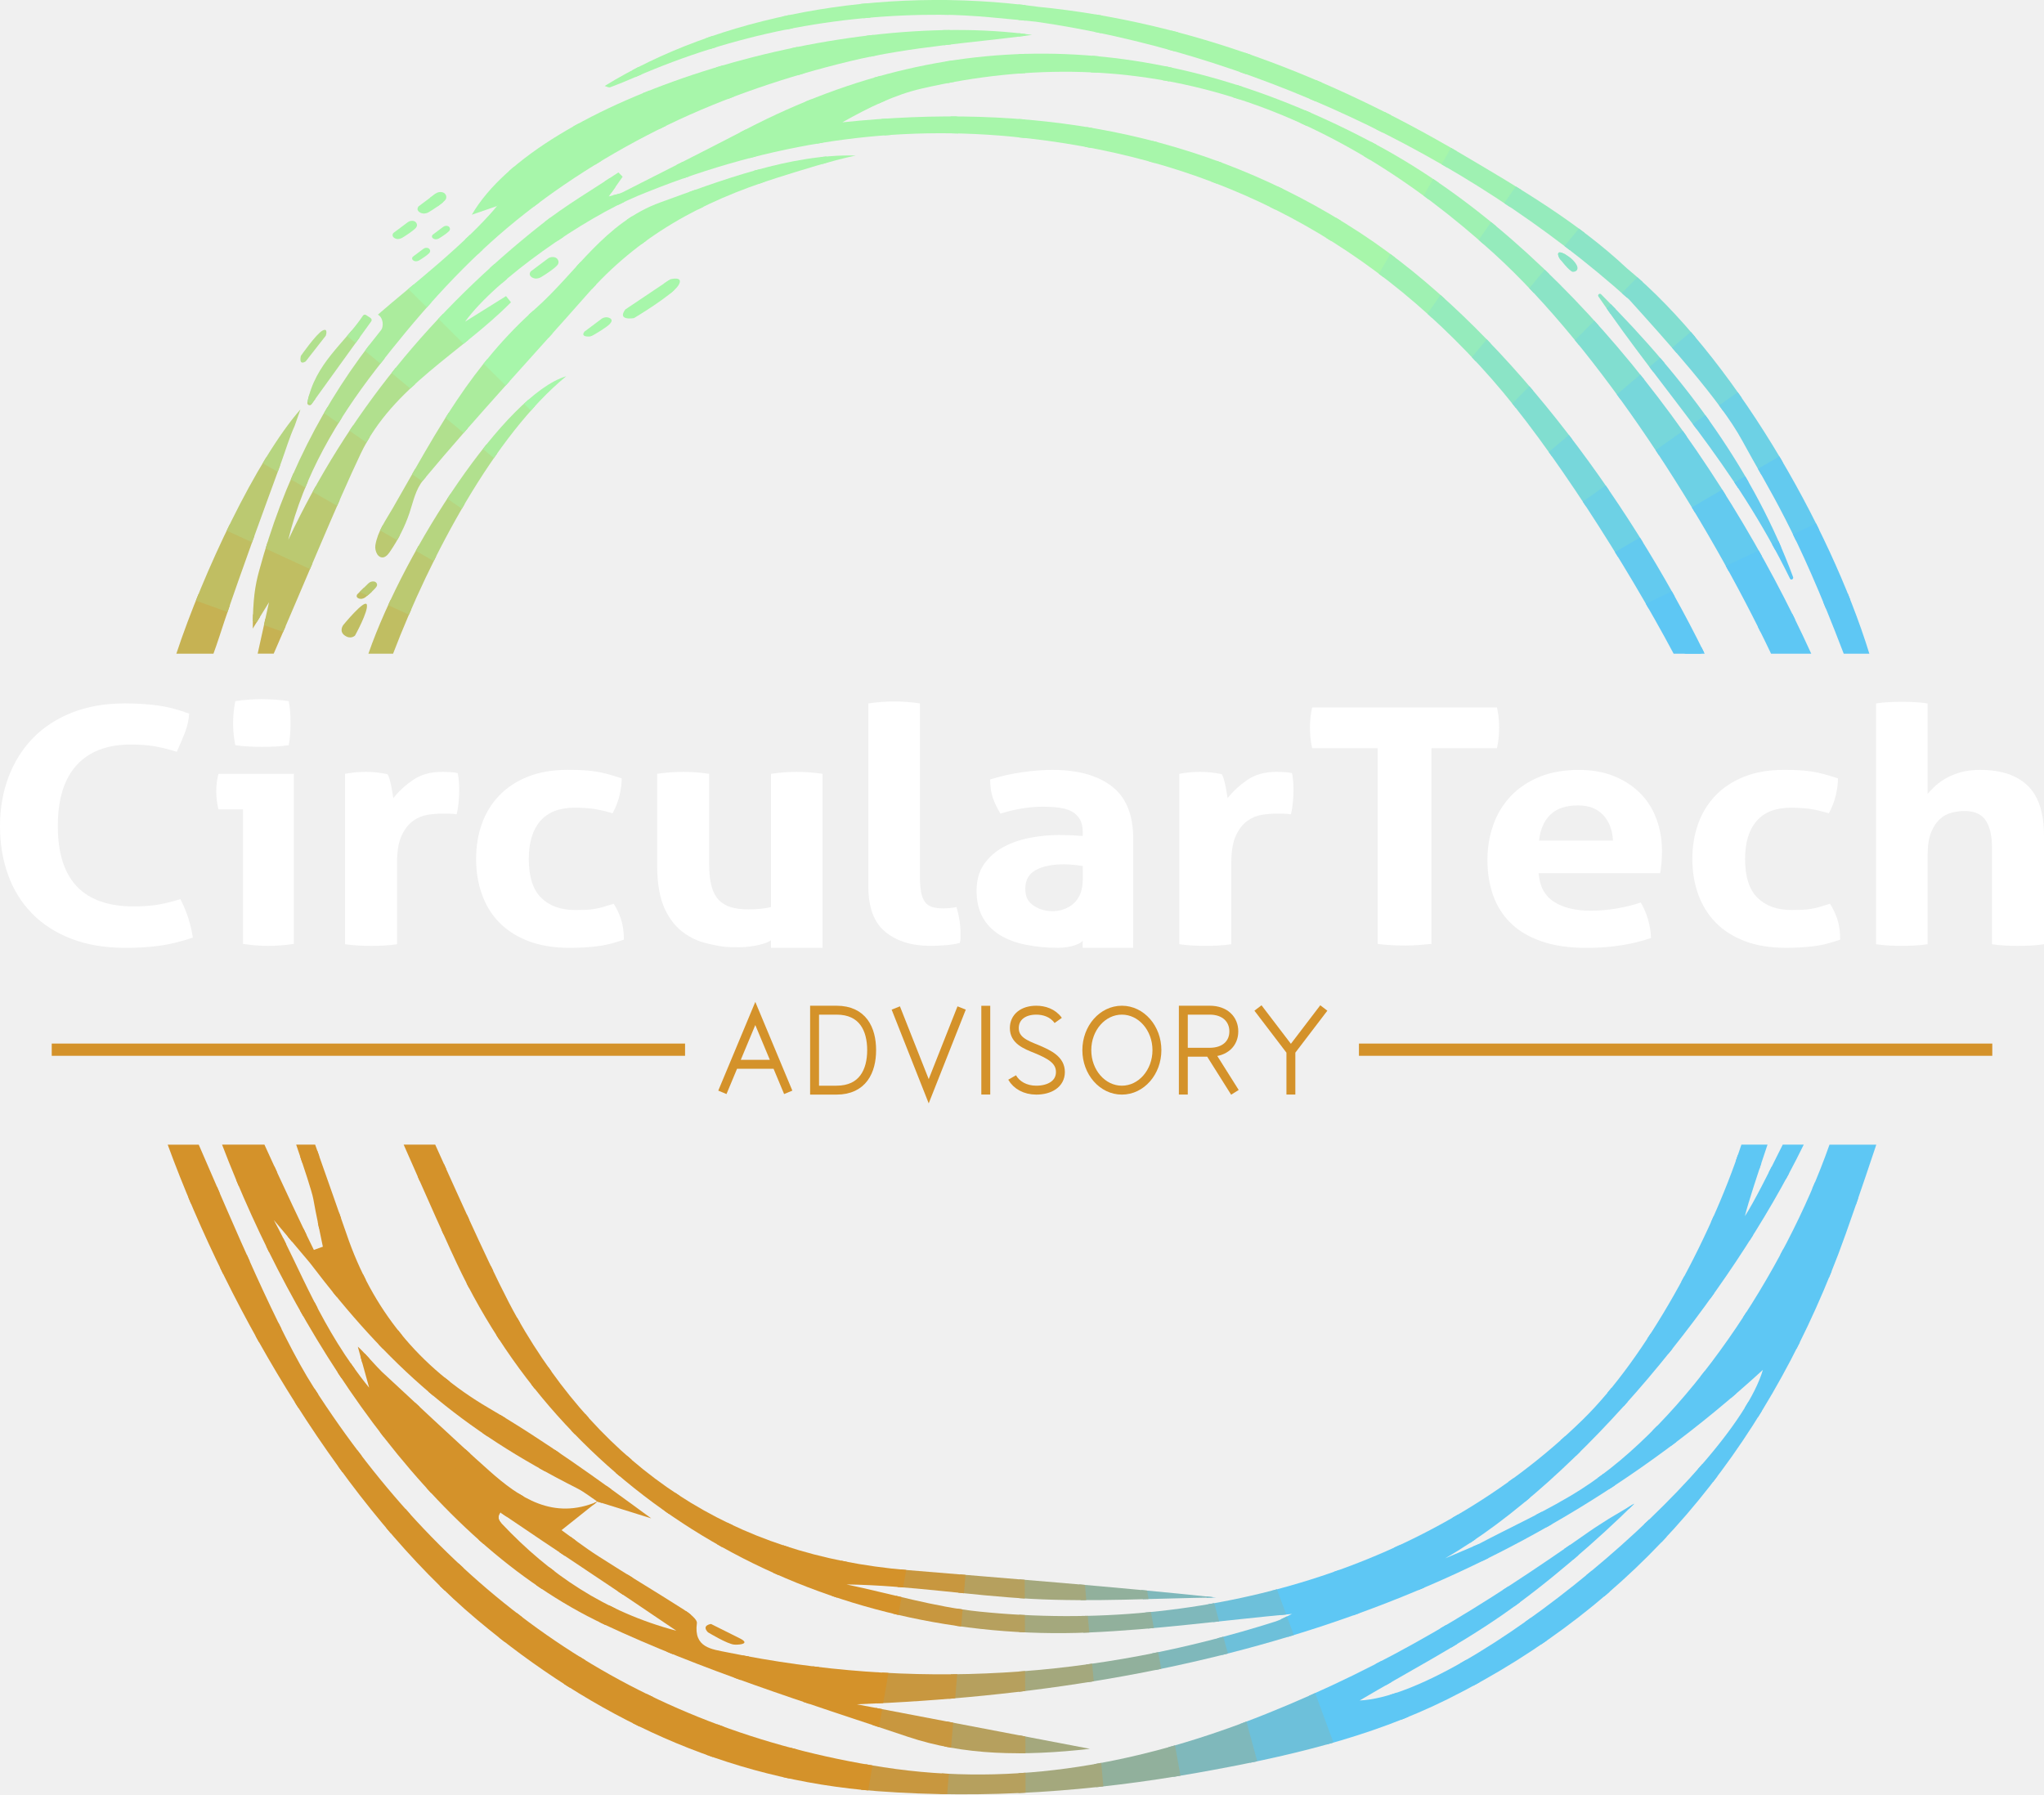
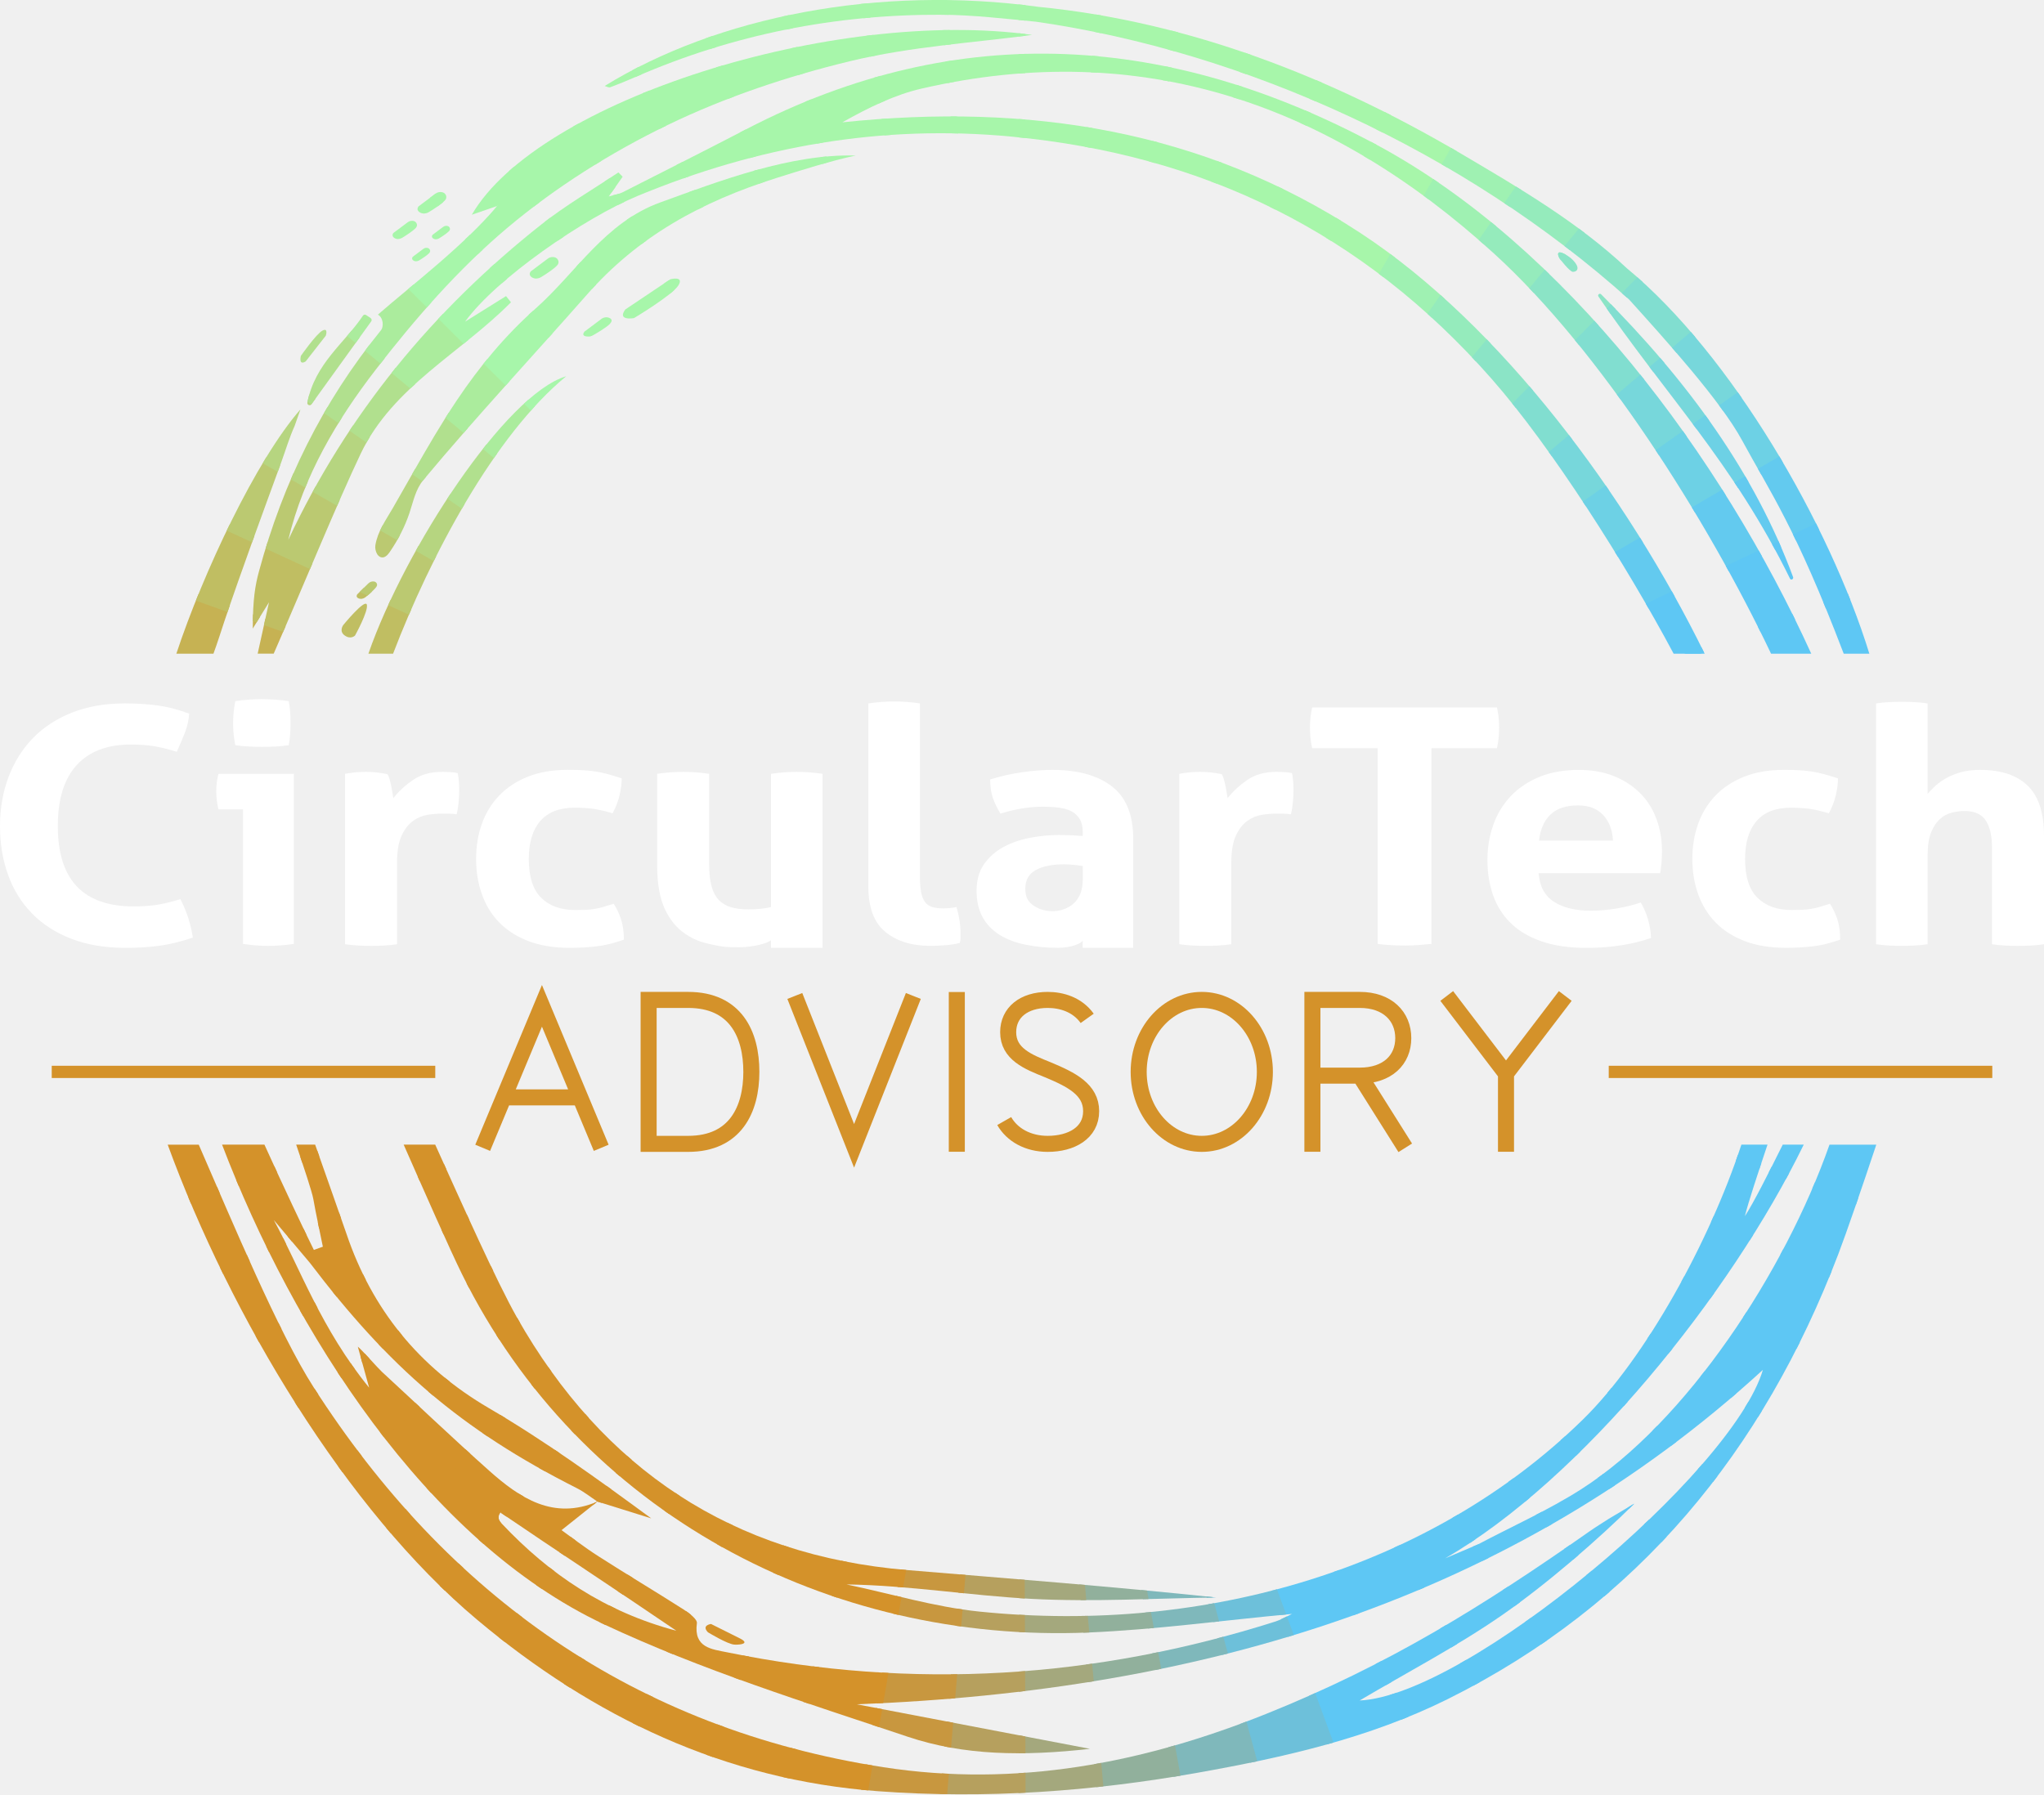
<svg xmlns="http://www.w3.org/2000/svg" viewBox="0 0 931.2 817.65">
  <style type="text/css">
	.st0{fill:#FFFFFF;}
	.st1{fill:url(#SVGID_1_);}
	.st2{fill:url(#SVGID_2_);}
	.st3{fill:url(#SVGID_3_);}
	.st4{fill:url(#SVGID_4_);}
	.st5{fill:url(#SVGID_5_);}
	.st6{fill:url(#SVGID_6_);}
	.st7{fill:url(#SVGID_7_);}
	.st8{fill:url(#SVGID_8_);}
	.st9{fill:url(#SVGID_9_);}
	.st10{fill:url(#SVGID_10_);}
	.st11{fill:url(#SVGID_11_);}
	.st12{fill:url(#SVGID_12_);}
	.st13{fill:url(#SVGID_13_);}
	.st14{fill:url(#SVGID_14_);}
	.st15{fill:url(#SVGID_15_);}
	.st16{fill:url(#SVGID_16_);}
	.st17{fill:url(#SVGID_17_);}
	.st18{fill:url(#SVGID_18_);}
	.st19{fill:url(#SVGID_19_);}
	.st20{fill:url(#SVGID_20_);}
	.st21{fill:url(#SVGID_21_);}
	.st22{fill:url(#SVGID_22_);}
	.st23{fill:url(#SVGID_23_);}
	.st24{fill:url(#SVGID_24_);}
	.st25{fill:url(#SVGID_25_);}
	.st26{fill:url(#SVGID_26_);}
	.st27{fill:url(#SVGID_27_);}
	.st28{fill:url(#SVGID_28_);}
	.st29{fill:url(#SVGID_29_);}
	.st30{fill:url(#SVGID_30_);}
	.st31{fill:url(#SVGID_31_);}
	.st32{fill:url(#SVGID_32_);}
	.st33{fill:url(#SVGID_33_);}
	.st34{fill:url(#SVGID_34_);}
	.st35{fill:url(#SVGID_35_);}
	.st36{fill:url(#SVGID_36_);}
	.st37{fill:url(#SVGID_37_);}
	.st38{fill:url(#SVGID_38_);}
	.st39{fill:url(#SVGID_39_);}
	.st40{fill:url(#SVGID_40_);}
	.st41{fill:url(#SVGID_41_);}
	.st42{fill:url(#SVGID_42_);}
	.st43{fill:url(#SVGID_43_);}
	.st44{fill:url(#SVGID_44_);}
	.st45{fill:url(#SVGID_45_);}
	.st46{fill:url(#SVGID_46_);}
	.st47{fill:url(#SVGID_47_);}
	.st48{fill:url(#SVGID_48_);}
	.st49{fill:url(#SVGID_49_);}
	.st50{fill:url(#SVGID_50_);}
	.st51{fill:url(#SVGID_51_);}
	.st52{fill:url(#SVGID_52_);}
	.st53{fill:url(#SVGID_53_);}
	.st54{fill:url(#SVGID_54_);}
	.st55{fill:url(#SVGID_55_);}
	.st56{fill:url(#SVGID_56_);}
	.st57{fill:url(#SVGID_57_);}
	.st58{fill:url(#SVGID_58_);}
	.st59{fill:url(#SVGID_59_);}
	.st60{fill:url(#SVGID_60_);}
	.st61{fill:url(#SVGID_61_);}
	.st62{fill:url(#SVGID_62_);}
	.st63{fill:url(#SVGID_63_);}
	.st64{fill:url(#SVGID_64_);}
	.st65{fill:url(#SVGID_65_);}
	.st66{fill:url(#SVGID_66_);}
	.st67{fill:url(#SVGID_67_);}
	.st68{fill:url(#SVGID_68_);}
	.st69{fill:url(#SVGID_69_);}
	.st70{fill:url(#SVGID_70_);}
	.st71{fill:url(#SVGID_71_);}
	.st72{fill:url(#SVGID_72_);}
	.st73{fill:url(#SVGID_73_);}
	.st74{fill:url(#SVGID_74_);}
	.st75{fill:url(#SVGID_75_);}
	.st76{fill:url(#SVGID_76_);}
	.st77{fill:url(#SVGID_77_);}
	.st78{fill:url(#SVGID_78_);}
	.st79{fill:url(#SVGID_79_);}
	.st80{fill:url(#SVGID_80_);}
.idot{fill:#FFFFFF;}</style>
  <defs>
    <g id="ring">
      <path d="M833.48,521.6c-20.34,57.96-65.08,126.29-113.03,156.97c-14.99,9.58-31.43,16.89-47.2,25.24l-14.89,6.32    c62-35.66,130.15-120.26,163.38-188.53h-9.56c-6.58,13.2-13.22,26.42-17.25,32.59c1.47-6.08,5.92-19.51,10.31-32.59h-11.9    c-14.37,43.8-43.44,97.11-72.25,125.3c-68.57,67.09-170.54,98.16-274.95,87.48c-20.37-2.09-40.32-8.14-60.46-12.37    c28.54,0.42,56.33,5.11,84.29,6.58c27.98,1.48,56.12-0.27,84.18-0.62c-47.1-5-93.95-8.59-140.77-12.5    c-79.78-6.66-138.72-46.03-177.86-115.1c-9.29-16.39-25.08-51.88-37.25-78.77H183.9c9.61,21.8,20.85,47.39,26.53,58.93    c53.85,109.1,167.17,168.44,285.72,163.38c30.22-1.29,60.3-5.44,92.48-8.46c-3.59,1.66-5.44,2.78-7.45,3.42    c-82.08,26.1-165.36,31.36-249.88,14.08c-6.98-1.44-15.34-2.01-13.81-13.28c0.24-1.8-3.61-4.68-6.08-6.26    c-12.82-8.19-25.89-15.96-38.69-24.18c-6.56-4.18-12.72-8.99-16.89-11.96c6.24-4.98,11.3-9,16.34-13.02    c8.19,2.54,16.34,5.11,24.52,7.66c-24.15-17.73-48.33-35.24-73.98-50.25c-31.86-18.64-53.2-44.95-64.87-79.43    c-2.09-6.18-8.62-24.52-14.27-40.64h-8.64c3.74,11.06,7.23,21.53,7.82,24.84c1.28,7.26,2.89,14.46,4.34,21.68    c-1.36,0.49-2.73,0.97-4.1,1.47c-3.96-7.89-14.38-29.98-22.52-47.98h-19.3c32.34,84.82,92.98,180.51,174.02,218.6    c44.39,20.85,91.76,35.59,138.42,51.24c25.46,8.52,52.45,8.92,82.95,5.49c-37.41-7.15-71.08-13.58-106.24-20.3    c157.43-6.02,298.6-47.82,412.82-152.4C789.12,671.3,668.5,772.65,619.43,774.9c21.71-12.87,44.2-24.57,64.87-38.9    c20.37-14.14,43.43-34.15,60.35-50.88l-11.76,7c-2.92,1.9-5.92,3.72-8.78,5.73c-48.72,34.19-91.53,60.77-147.12,83.09    c-56.11,22.52-113.98,33.74-174.53,24.36c-113.28-17.54-198.68-78.16-259.57-173.12c-15.96-24.87-36.63-74.48-52.35-110.57H76.4    c28.52,78.12,81.23,166.37,140.97,216.49c52.96,44.41,112.91,72.98,182.51,78.13c48.95,3.62,97.64,0.18,146.03-8.46    c39.19-6.98,77.88-15.74,113.63-33.5c86.86-43.22,143.78-113.23,177.94-202.75c3.53-9.21,10.98-30.85,17.32-49.91H833.48z     M173.97,625.1c-1.95-1.8-8.75-9.63-10.96-11.44l5.16,18.69c-21.76-26.64-31.63-54.74-43.42-76.38l16.4,19.46l0,0    c35.95,47.3,68.42,75.85,121.82,102.81c3.19,1.63,6.18,4.02,9.21,6.02c-20.14,8.6-35.37-1.64-49.43-14.17    C206.23,655.36,190.22,640.08,173.97,625.1z M228.77,694.48c-2.51-2.37-1.6-3.98-0.77-5.23c25.25,17.21,53.76,35.89,80.16,53.88    C275.49,734.48,250.25,717.24,228.77,694.48z" />
      <path d="M419.94,40.35c-12.37,2.84-24.09,8.59-36.19,15.39c84.58-8.87,164.17,3.32,236.06,50.46    c64.17,42.06,121.58,119.95,156.79,191.68h-14.13c-21.61-40.54-55.71-94.31-82.94-125.27C620.7,105.73,548.4,70.58,460.82,62.25    c-59.07-5.63-115.61,4.37-170.23,26.99c-24.63,10.2-64.66,37.85-78.69,57.33c6.21-3.88,12.42-7.76,18.64-11.64    c1.34,1.68,0.91,1.15,2.25,2.81c-22.73,23.08-53.82,38.31-68.48,69.03c-10.58,22.19-26.27,60.62-39.62,91.09l-7.3,0l5.16-23.42    l-7.39,11.99c0-13.56,1.15-19.84,2.79-25.94c10.98-40.65,28.95-77.14,55.42-109.76c1.67-1.81,1.22-6.1-1.22-7.35    c15.58-13.57,39.26-31.55,54.36-49.51c1.72-2.04-4.07,4.37,0,0c-5.87,2.03-8.64,2.98-11.57,3.99    C245.1,45.81,379.88,3.29,470.22,15.9c-25.84,3.53-55,5.22-82.94,11.97c-28.44,6.88-56.84,16.38-83.13,29.1    c-25.87,12.53-50.97,28.32-72.93,46.78c-22.33,18.79-42.03,41.39-59.94,64.57c-17.81,23.05-32.91,48.44-39.95,77.7    c26.82-57.37,65.97-104.76,115.36-143.78c11.03-8.72,23.32-15.83,35.04-23.67c1.09,1.1,0.85,0.85,1.93,1.96    c-1.84,2.6-3.66,5.22-6.32,9c2.89-0.85,4.64-1.07,6.13-1.82c18.88-9.58,37.8-19.12,56.58-28.87    c97.11-50.47,193.7-43.13,287.31,7.25c86.07,46.31,156.98,142.06,197.81,231.8h-18.31c-29.21-61.44-77.75-138.16-126.1-182.24    C606.42,47.87,520.72,17.18,419.94,40.35z" />
      <path d="M741.12,122.21C741.13,122.22,741.1,122.19,741.12,122.21c-22.16-20.8-48.55-36.31-75.31-52.07    C606.01,34.94,541.5,9.88,473.28,3.14l0,0c-72.85-10-146.29,4.33-197.8,36.03c0.86,0.24,1.87,0.85,2.55,0.59    c3.88-1.44,7.69-3.02,11.48-4.68C334.1,15.64,380.72,6.47,429.36,6.72c13.62,0.08,29.51,1.89,42.82,3.2    c94.85,13.69,194.42,58.74,270.05,126.61c16.57,18.38,41.67,46.12,51.43,64.16c12.71,23.46,24.26,39.42,46.3,97.2h11.68    C833.51,239.09,788.95,161.71,741.12,122.21z" />
      <path d="M389.83,70.88c-10.96,2.29-25.48,6.88-35.76,10.12c-34.75,10.96-63.33,26.71-86.69,53.28    c-24.66,28.05-50.57,55.76-74.49,84.44c-3.59,4.3-4.61,9.86-6.34,15.02c-2.11,6.29-5.21,12.29-8.96,17.76    c-0.88,1.28-2.09,2.68-3.64,2.51c-0.87-0.09-1.63-0.71-2.09-1.45c-0.72-1.16-1.07-2.76-0.85-4.11c1.03-6.33,4.81-11.48,7.95-16.93    c3.22-5.6,6.4-11.22,9.6-16.83c6.21-10.89,12.51-21.73,19.48-32.15c10.28-15.37,22.1-29.66,35.96-41.94    c18.56-16.44,31.49-39.19,56.83-48.37C327.92,82.41,360.15,70.03,389.83,70.88z" />
      <path d="M134.23,194.08c-2.41,5.33-4.06,10.97-6.05,16.44c-8.81,24.13-17.73,48.22-25.94,72.55    c-1.36,4.02-2.97,9.32-5,14.81h-16.9c12.19-36.86,36.32-88.23,56.54-111.33L134.23,194.08z" />
      <path d="M729.43,134.11c39.86,39.83,70.06,81.7,87.47,128.88c0.32,0.88-0.98,1.57-1.39,0.73    c-25.96-52.98-57.04-84.03-87.3-128.6C727.68,134.33,728.75,133.43,729.43,134.11z" />
      <path d="M169.13,146.43c-8.68,12.05-17.4,24.13-27.25,37.8c-0.65,0.9-2.07,0.28-1.85-0.82    c3.54-17.91,17.02-27.09,25.32-39.56c0.31-0.47,0.94-0.61,1.42-0.29c0.7,0.47,1.4,0.94,2.1,1.4    C169.35,145.3,169.47,145.96,169.13,146.43z" />
      <path d="M322.52,743.82c0,0,8.99,5.48,12.08,5.62c3.09,0.14,7.02-0.56,2.53-2.81c-4.49-2.25-13.2-6.6-13.2-6.6     S319.43,740.58,322.52,743.82z" />
      <path d="M284.88,141.02l20.51-13.76c0,0,6.46-1.69,3.65,2.81c-2.81,4.49-20.22,14.89-20.22,14.89     S280.95,146.35,284.88,141.02z" />
      <path d="M139.27,164.68l9.15-11.71c0,0,1.29-3.8-1.53-2.31c-2.82,1.49-9.81,11.49-9.81,11.49     S135.9,166.8,139.27,164.68z" />
      <path d="M266.25,151.13l7.7-5.77c1.05-0.79,2.46-1.03,3.66-0.5c0.99,0.44,1.62,1.24,0.23,2.73     c-1.55,1.65-6.07,4.28-7.85,5.29c-0.53,0.3-1.11,0.47-1.72,0.48C266.9,153.39,264.75,153.16,266.25,151.13z" />
      <path d="M241.79,123.68l7.7-5.77c1.05-0.79,2.46-1.03,3.66-0.5c0.99,0.44,2.02,2.11,0.63,3.59     c-1.55,1.65-5.73,4.4-7.51,5.41c-0.53,0.3-1.43,0.52-2.04,0.53C242.86,126.98,240.29,125.71,241.79,123.68z" />
      <path d="M162.7,270.88l5.13-5.05c0.7-0.69,1.73-1.04,2.71-0.83c0.8,0.18,1.78,1.22,0.91,2.44     c-0.97,1.36-3.81,3.83-5.03,4.77c-0.36,0.28-1.02,0.55-1.48,0.64C163.9,273.06,161.81,272.5,162.7,270.88z" />
      <path d="M190.67,94.05l7.7-5.77c1.05-0.79,2.46-1.03,3.66-0.5c0.99,0.44,2.02,2.11,0.63,3.59     c-1.55,1.65-5.73,4.4-7.51,5.41c-0.53,0.3-1.43,0.52-2.04,0.53C191.74,97.35,189.17,96.08,190.67,94.05z" />
      <path d="M179.23,106.16l6.53-4.89c0.89-0.67,2.08-0.87,3.1-0.42c0.84,0.37,1.72,1.79,0.53,3.05     c-1.31,1.4-4.86,3.73-6.38,4.59c-0.45,0.25-1.21,0.44-1.73,0.45C180.14,108.96,177.96,107.88,179.23,106.16z" />
      <path d="M197.06,107.01l4.83-3.62c0.66-0.49,1.54-0.65,2.29-0.31c0.62,0.27,1.27,1.32,0.39,2.25     c-0.97,1.03-3.6,2.76-4.72,3.39c-0.33,0.19-0.9,0.32-1.28,0.33C197.73,109.08,196.12,108.29,197.06,107.01z" />
      <path d="M188.02,117.03l4.83-3.62c0.66-0.49,1.54-0.65,2.29-0.31c0.62,0.27,1.27,1.32,0.39,2.25     c-0.97,1.03-3.6,2.76-4.72,3.39c-0.33,0.19-0.9,0.32-1.28,0.33C188.69,119.1,187.08,118.31,188.02,117.03z" />
      <path d="M156.37,284.83c0,0,10-12.22,10.76-9.27c0.76,2.95-5.38,14.04-5.38,14.04s-1.87,1.97-4.68,0     C154.27,287.64,156.37,284.83,156.37,284.83z" />
      <path d="M710.44,117.7c0,0,4.63,6.18,6.18,6.18s3.79-1.4-0.14-5.48C714.37,116.22,707.77,112.37,710.44,117.7z" />
      <path d="M257.96,171.45c-32.8,26.91-62.04,82.33-78.88,126.43h-11.25C184.52,249.91,230.35,179.68,257.96,171.45z" />
    </g>
    <clipPath id="k0">
      <polygon points="465.6,409.0 462.8,-291.0 496.1,-290.3 529.4,-288.1" />
    </clipPath>
    <clipPath id="k1">
      <polygon points="465.6,409.0 523.8,-288.6 557.0,-285.0 589.9,-279.9" />
    </clipPath>
    <clipPath id="k2">
      <polygon points="465.6,409.0 584.4,-280.8 617.1,-274.4 649.5,-266.4" />
    </clipPath>
    <clipPath id="k3">
      <polygon points="465.6,409.0 644.1,-267.9 676.1,-258.6 707.6,-247.8" />
    </clipPath>
    <clipPath id="k4">
      <polygon points="465.6,409.0 702.4,-249.7 733.5,-237.7 764.0,-224.2" />
    </clipPath>
    <clipPath id="k5">
      <polygon points="465.6,409.0 758.9,-226.6 788.8,-211.9 818.0,-195.8" />
    </clipPath>
    <clipPath id="k6">
      <polygon points="465.6,409.0 813.2,-198.6 841.7,-181.4 869.4,-162.8" />
    </clipPath>
    <clipPath id="k7">
      <polygon points="465.6,409.0 864.8,-166.0 891.7,-146.3 917.7,-125.4" />
    </clipPath>
    <clipPath id="k8">
      <polygon points="465.6,409.0 913.4,-129.0 938.5,-107.1 962.6,-84.0" />
    </clipPath>
    <clipPath id="k9">
      <polygon points="465.6,409.0 958.6,-88.0 981.7,-63.9 1003.6,-38.8" />
    </clipPath>
    <clipPath id="k10">
      <polygon points="465.6,409.0 1000.0,-43.1 1020.9,-17.1 1040.6,9.8" />
    </clipPath>
    <clipPath id="k11">
      <polygon points="465.6,409.0 1037.4,5.2 1056.0,32.9 1073.2,61.4" />
    </clipPath>
    <clipPath id="k12">
      <polygon points="465.6,409.0 1070.4,56.6 1086.5,85.8 1101.2,115.7" />
    </clipPath>
    <clipPath id="k13">
      <polygon points="465.6,409.0 1098.8,110.6 1112.3,141.1 1124.3,172.2" />
    </clipPath>
    <clipPath id="k14">
      <polygon points="465.6,409.0 1122.4,167.0 1133.2,198.5 1142.5,230.5" />
    </clipPath>
    <clipPath id="k15">
      <polygon points="465.6,409.0 1141.0,225.1 1149.0,257.5 1155.4,290.2" />
    </clipPath>
    <clipPath id="k16">
      <polygon points="465.6,409.0 1154.5,284.7 1159.6,317.6 1163.2,350.8" />
    </clipPath>
    <clipPath id="k17">
      <polygon points="465.6,409.0 1162.7,345.2 1164.9,378.5 1165.6,411.8" />
    </clipPath>
    <clipPath id="k18">
      <polygon points="465.6,409.0 1165.6,406.2 1164.9,439.5 1162.7,472.8" />
    </clipPath>
    <clipPath id="k19">
      <polygon points="465.6,409.0 1163.2,467.2 1159.6,500.4 1154.5,533.3" />
    </clipPath>
    <clipPath id="k20">
      <polygon points="465.6,409.0 1155.4,527.8 1149.0,560.5 1141.0,592.9" />
    </clipPath>
    <clipPath id="k21">
      <polygon points="465.6,409.0 1142.5,587.5 1133.2,619.5 1122.4,651.0" />
    </clipPath>
    <clipPath id="k22">
      <polygon points="465.6,409.0 1124.3,645.8 1112.3,676.9 1098.8,707.4" />
    </clipPath>
    <clipPath id="k23">
      <polygon points="465.6,409.0 1101.2,702.3 1086.5,732.2 1070.4,761.4" />
    </clipPath>
    <clipPath id="k24">
      <polygon points="465.6,409.0 1073.2,756.6 1056.0,785.1 1037.4,812.8" />
    </clipPath>
    <clipPath id="k25">
      <polygon points="465.6,409.0 1040.6,808.2 1020.9,835.1 1000.0,861.1" />
    </clipPath>
    <clipPath id="k26">
      <polygon points="465.6,409.0 1003.6,856.8 981.7,881.9 958.6,906.0" />
    </clipPath>
    <clipPath id="k27">
      <polygon points="465.6,409.0 962.6,902.0 938.5,925.1 913.4,947.0" />
    </clipPath>
    <clipPath id="k28">
      <polygon points="465.6,409.0 917.7,943.4 891.7,964.3 864.8,984.0" />
    </clipPath>
    <clipPath id="k29">
      <polygon points="465.6,409.0 869.4,980.8 841.7,999.4 813.2,1016.6" />
    </clipPath>
    <clipPath id="k30">
      <polygon points="465.6,409.0 818.0,1013.8 788.8,1029.9 758.9,1044.6" />
    </clipPath>
    <clipPath id="k31">
      <polygon points="465.6,409.0 764.0,1042.2 733.5,1055.7 702.4,1067.7" />
    </clipPath>
    <clipPath id="k32">
      <polygon points="465.6,409.0 707.6,1065.8 676.1,1076.6 644.1,1085.9" />
    </clipPath>
    <clipPath id="k33">
      <polygon points="465.6,409.0 649.5,1084.4 617.1,1092.4 584.4,1098.8" />
    </clipPath>
    <clipPath id="k34">
      <polygon points="465.6,409.0 589.9,1097.9 557.0,1103.0 523.8,1106.6" />
    </clipPath>
    <clipPath id="k35">
      <polygon points="465.6,409.0 529.4,1106.1 496.1,1108.3 462.8,1109.0" />
    </clipPath>
    <clipPath id="k36">
      <polygon points="465.6,409.0 468.4,1109.0 435.1,1108.3 401.8,1106.1" />
    </clipPath>
    <clipPath id="k37">
      <polygon points="465.6,409.0 407.4,1106.6 374.2,1103.0 341.3,1097.9" />
    </clipPath>
    <clipPath id="k38">
      <polygon points="465.6,409.0 346.8,1098.8 314.1,1092.4 281.7,1084.4" />
    </clipPath>
    <clipPath id="k39">
      <polygon points="465.6,409.0 287.1,1085.9 255.1,1076.6 223.6,1065.8" />
    </clipPath>
    <clipPath id="k40">
      <polygon points="465.6,409.0 228.8,1067.7 197.7,1055.7 167.2,1042.2" />
    </clipPath>
    <clipPath id="k41">
      <polygon points="465.6,409.0 172.3,1044.6 142.4,1029.9 113.2,1013.8" />
    </clipPath>
    <clipPath id="k42">
      <polygon points="465.6,409.0 118.0,1016.6 89.5,999.4 61.8,980.8" />
    </clipPath>
    <clipPath id="k43">
      <polygon points="465.6,409.0 66.4,984.0 39.5,964.3 13.5,943.4" />
    </clipPath>
    <clipPath id="k44">
      <polygon points="465.6,409.0 17.8,947.0 -7.3,925.1 -31.4,902.0" />
    </clipPath>
    <clipPath id="k45">
      <polygon points="465.6,409.0 -27.4,906.0 -50.5,881.9 -72.4,856.8" />
    </clipPath>
    <clipPath id="k46">
      <polygon points="465.6,409.0 -68.8,861.1 -89.7,835.1 -109.4,808.2" />
    </clipPath>
    <clipPath id="k47">
      <polygon points="465.6,409.0 -106.2,812.8 -124.8,785.1 -142.0,756.6" />
    </clipPath>
    <clipPath id="k48">
      <polygon points="465.6,409.0 -139.2,761.4 -155.3,732.2 -170.0,702.3" />
    </clipPath>
    <clipPath id="k49">
      <polygon points="465.6,409.0 -167.6,707.4 -181.1,676.9 -193.1,645.8" />
    </clipPath>
    <clipPath id="k50">
      <polygon points="465.6,409.0 -191.2,651.0 -202.0,619.5 -211.3,587.5" />
    </clipPath>
    <clipPath id="k51">
      <polygon points="465.6,409.0 -209.8,592.9 -217.8,560.5 -224.2,527.8" />
    </clipPath>
    <clipPath id="k52">
      <polygon points="465.6,409.0 -223.3,533.3 -228.4,500.4 -232.0,467.2" />
    </clipPath>
    <clipPath id="k53">
      <polygon points="465.6,409.0 -231.5,472.8 -233.7,439.5 -234.4,406.2" />
    </clipPath>
    <clipPath id="k54">
      <polygon points="465.6,409.0 -234.4,411.8 -233.7,378.5 -231.5,345.2" />
    </clipPath>
    <clipPath id="k55">
      <polygon points="465.6,409.0 -232.0,350.8 -228.4,317.6 -223.3,284.7" />
    </clipPath>
    <clipPath id="k56">
      <polygon points="465.6,409.0 -224.2,290.2 -217.8,257.5 -209.8,225.1" />
    </clipPath>
    <clipPath id="k57">
      <polygon points="465.6,409.0 -211.3,230.5 -202.0,198.5 -191.2,167.0" />
    </clipPath>
    <clipPath id="k58">
      <polygon points="465.6,409.0 -193.1,172.2 -181.1,141.1 -167.6,110.6" />
    </clipPath>
    <clipPath id="k59">
      <polygon points="465.6,409.0 -170.0,115.7 -155.3,85.8 -139.2,56.6" />
    </clipPath>
    <clipPath id="k60">
      <polygon points="465.6,409.0 -142.0,61.4 -124.8,32.9 -106.2,5.2" />
    </clipPath>
    <clipPath id="k61">
      <polygon points="465.6,409.0 -109.4,9.8 -89.7,-17.1 -68.8,-43.1" />
    </clipPath>
    <clipPath id="k62">
      <polygon points="465.6,409.0 -72.4,-38.8 -50.5,-63.9 -27.4,-88.0" />
    </clipPath>
    <clipPath id="k63">
      <polygon points="465.6,409.0 -31.4,-84.0 -7.3,-107.1 17.8,-129.0" />
    </clipPath>
    <clipPath id="k64">
      <polygon points="465.6,409.0 13.5,-125.4 39.5,-146.3 66.4,-166.0" />
    </clipPath>
    <clipPath id="k65">
      <polygon points="465.6,409.0 61.8,-162.8 89.5,-181.4 118.0,-198.6" />
    </clipPath>
    <clipPath id="k66">
      <polygon points="465.6,409.0 113.2,-195.8 142.4,-211.9 172.3,-226.6" />
    </clipPath>
    <clipPath id="k67">
      <polygon points="465.6,409.0 167.2,-224.2 197.7,-237.7 228.8,-249.7" />
    </clipPath>
    <clipPath id="k68">
      <polygon points="465.6,409.0 223.6,-247.8 255.1,-258.6 287.1,-267.9" />
    </clipPath>
    <clipPath id="k69">
      <polygon points="465.6,409.0 281.7,-266.4 314.1,-274.4 346.8,-280.8" />
    </clipPath>
    <clipPath id="k70">
      <polygon points="465.6,409.0 341.3,-279.9 374.2,-285.0 407.4,-288.6" />
    </clipPath>
    <clipPath id="k71">
      <polygon points="465.6,409.0 401.8,-288.1 435.1,-290.3 468.4,-291.0" />
    </clipPath>
  </defs>
  <use href="#ring" fill="#A7F6AA" clip-path="url(#k0)" />
  <use href="#ring" fill="#A7F6AA" clip-path="url(#k1)" />
  <use href="#ring" fill="#A7F6AA" clip-path="url(#k2)" />
  <use href="#ring" fill="#A7F6AA" clip-path="url(#k3)" />
  <use href="#ring" fill="#A7F6AA" clip-path="url(#k4)" />
  <use href="#ring" fill="#A7F6AA" clip-path="url(#k5)" />
  <use href="#ring" fill="#9FF1B2" clip-path="url(#k6)" />
  <use href="#ring" fill="#95EBBC" clip-path="url(#k7)" />
  <use href="#ring" fill="#8BE4C6" clip-path="url(#k8)" />
  <use href="#ring" fill="#81DED0" clip-path="url(#k9)" />
  <use href="#ring" fill="#77D7DB" clip-path="url(#k10)" />
  <use href="#ring" fill="#6DD1E5" clip-path="url(#k11)" />
  <use href="#ring" fill="#63CAEF" clip-path="url(#k12)" />
  <use href="#ring" fill="#5EC7F4" clip-path="url(#k13)" />
  <use href="#ring" fill="#5EC7F4" clip-path="url(#k14)" />
  <use href="#ring" fill="#5EC7F4" clip-path="url(#k15)" />
  <use href="#ring" fill="#5EC7F4" clip-path="url(#k16)" />
  <use href="#ring" fill="#5EC7F4" clip-path="url(#k17)" />
  <use href="#ring" fill="#5EC7F4" clip-path="url(#k18)" />
  <use href="#ring" fill="#5EC7F4" clip-path="url(#k19)" />
  <use href="#ring" fill="#5EC7F4" clip-path="url(#k20)" />
  <use href="#ring" fill="#5EC7F4" clip-path="url(#k21)" />
  <use href="#ring" fill="#5EC7F4" clip-path="url(#k22)" />
  <use href="#ring" fill="#5EC7F4" clip-path="url(#k23)" />
  <use href="#ring" fill="#5EC7F4" clip-path="url(#k24)" />
  <use href="#ring" fill="#5EC7F4" clip-path="url(#k25)" />
  <use href="#ring" fill="#5EC7F4" clip-path="url(#k26)" />
  <use href="#ring" fill="#5EC7F4" clip-path="url(#k27)" />
  <use href="#ring" fill="#5EC7F4" clip-path="url(#k28)" />
  <use href="#ring" fill="#5EC7F4" clip-path="url(#k29)" />
  <use href="#ring" fill="#5EC7F4" clip-path="url(#k30)" />
  <use href="#ring" fill="#5EC7F4" clip-path="url(#k31)" />
  <use href="#ring" fill="#6DC0DA" clip-path="url(#k32)" />
  <use href="#ring" fill="#7FB8BB" clip-path="url(#k33)" />
  <use href="#ring" fill="#91B09C" clip-path="url(#k34)" />
  <use href="#ring" fill="#A4A87D" clip-path="url(#k35)" />
  <use href="#ring" fill="#B6A05E" clip-path="url(#k36)" />
  <use href="#ring" fill="#C8973F" clip-path="url(#k37)" />
  <use href="#ring" fill="#D4922A" clip-path="url(#k38)" />
  <use href="#ring" fill="#D4922A" clip-path="url(#k39)" />
  <use href="#ring" fill="#D4922A" clip-path="url(#k40)" />
  <use href="#ring" fill="#D4922A" clip-path="url(#k41)" />
  <use href="#ring" fill="#D4922A" clip-path="url(#k42)" />
  <use href="#ring" fill="#D4922A" clip-path="url(#k43)" />
  <use href="#ring" fill="#D4922A" clip-path="url(#k44)" />
  <use href="#ring" fill="#D4922A" clip-path="url(#k45)" />
  <use href="#ring" fill="#D4922A" clip-path="url(#k46)" />
  <use href="#ring" fill="#D4922A" clip-path="url(#k47)" />
  <use href="#ring" fill="#D4922A" clip-path="url(#k48)" />
  <use href="#ring" fill="#D4922A" clip-path="url(#k49)" />
  <use href="#ring" fill="#D4922A" clip-path="url(#k50)" />
  <use href="#ring" fill="#D4922A" clip-path="url(#k51)" />
  <use href="#ring" fill="#D4922A" clip-path="url(#k52)" />
  <use href="#ring" fill="#D4922A" clip-path="url(#k53)" />
  <use href="#ring" fill="#D4922A" clip-path="url(#k54)" />
  <use href="#ring" fill="#D09B36" clip-path="url(#k55)" />
  <use href="#ring" fill="#CBA744" clip-path="url(#k56)" />
  <use href="#ring" fill="#C6B253" clip-path="url(#k57)" />
  <use href="#ring" fill="#C0BE62" clip-path="url(#k58)" />
  <use href="#ring" fill="#BBC971" clip-path="url(#k59)" />
  <use href="#ring" fill="#B6D580" clip-path="url(#k60)" />
  <use href="#ring" fill="#B1E08E" clip-path="url(#k61)" />
  <use href="#ring" fill="#ABEC9D" clip-path="url(#k62)" />
  <use href="#ring" fill="#A7F6AA" clip-path="url(#k63)" />
  <use href="#ring" fill="#A7F6AA" clip-path="url(#k64)" />
  <use href="#ring" fill="#A7F6AA" clip-path="url(#k65)" />
  <use href="#ring" fill="#A7F6AA" clip-path="url(#k66)" />
  <use href="#ring" fill="#A7F6AA" clip-path="url(#k67)" />
  <use href="#ring" fill="#A7F6AA" clip-path="url(#k68)" />
  <use href="#ring" fill="#A7F6AA" clip-path="url(#k69)" />
  <use href="#ring" fill="#A7F6AA" clip-path="url(#k70)" />
  <use href="#ring" fill="#A7F6AA" clip-path="url(#k71)" />
  <path class="st0" d="M374.75,431.93v-4.8v-24.3v-50.2c-4-0.6-7.95-0.9-11.84-0.9c-3.78,0-7.67,0.3-11.67,0.9v50.2v10.51    c-2.78,0.7-6.23,1.05-10.34,1.05c-3,0-5.61-0.32-7.83-0.97c-2.22-0.65-4.08-1.75-5.59-3.3c-1.5-1.55-2.61-3.65-3.33-6.3    c-0.72-2.65-1.08-6.02-1.08-10.12v-41.07c-4-0.6-7.95-0.9-11.84-0.9c-3.89,0-7.84,0.3-11.84,0.9v41.67c0,8.3,1.17,14.94,3.5,19.94    c2.34,5,5.47,8.79,9.42,11.39c3.94,2.6,6.66,3.61,11.82,4.75c5.27,1.17,7.26,1.31,12.93,1.27c6.61-0.05,13.01-1.98,14.17-3.23    v3.51H374.75z" />
  <path class="st0" d="M57.35,431.93c5.33,0,10.31-0.3,14.92-0.9c4.61-0.6,9.81-1.85,15.59-3.75c-0.44-3-1.14-5.97-2.08-8.92    c-0.95-2.95-2.14-5.82-3.59-8.62c-3.89,1.2-7.39,2.05-10.5,2.55c-3.11,0.5-6.73,0.75-10.84,0.75c-23.01,0-34.51-12.19-34.51-36.58    c0-12.29,2.86-21.56,8.59-27.81c5.72-6.24,13.92-9.37,24.59-9.37c4.11,0,7.67,0.25,10.67,0.75c3,0.5,6.44,1.35,10.34,2.55    c1.33-2.9,2.55-5.77,3.67-8.62c1.11-2.85,1.78-5.77,2-8.77c-5.22-1.9-10.09-3.15-14.59-3.75c-4.5-0.6-9.42-0.9-14.75-0.9    c-9,0-17.03,1.4-24.09,4.2c-7.06,2.8-13,6.7-17.84,11.69c-4.83,5-8.53,10.92-11.09,17.76C1.28,361.05,0,368.47,0,376.46    c0,8,1.22,15.39,3.67,22.19c2.44,6.8,6.09,12.67,10.92,17.61c4.84,4.95,10.81,8.79,17.92,11.54    C39.62,430.55,47.9,431.93,57.35,431.93z" />
  <path class="st0" d="M122.19,431.03c3.78,0,7.67-0.3,11.67-0.9v-77.5H99.52c-0.67,2.6-1,5.25-1,7.94c0,1.3,0.08,2.67,0.25,4.12    c0.17,1.45,0.42,2.82,0.75,4.12h11.17v61.31C114.69,430.73,118.53,431.03,122.19,431.03z" />
  <path class="st0" d="M119.36,340.34c1.89,0,3.92-0.05,6.08-0.15c2.17-0.1,4.19-0.3,6.09-0.6c0.33-1.7,0.55-3.4,0.67-5.1    c0.11-1.7,0.17-3.35,0.17-4.95c0-1.7-0.06-3.37-0.17-5.02c-0.11-1.65-0.33-3.32-0.67-5.02c-1.89-0.3-3.95-0.52-6.17-0.67    c-2.22-0.15-4.28-0.23-6.17-0.23c-1.78,0-3.75,0.08-5.92,0.23c-2.17,0.15-4.2,0.37-6.08,0.67c-0.67,3.5-1,6.85-1,10.04    c0,3.3,0.33,6.65,1,10.04c1.89,0.3,3.94,0.5,6.17,0.6C115.58,340.29,117.58,340.34,119.36,340.34z" />
  <path class="st0" d="M169.04,431.03c1.89,0,3.83-0.05,5.83-0.15c2-0.1,4-0.3,6-0.6V393.4c0-5.4,0.69-9.59,2.08-12.59    c1.39-3,3.14-5.25,5.25-6.75c2.11-1.5,4.33-2.42,6.67-2.77c2.33-0.35,4.44-0.52,6.33-0.52c0.33,0,1.25,0,2.75,0    c1.5,0,2.86,0.1,4.08,0.3c0.44-1.8,0.75-3.7,0.92-5.7c0.17-2,0.25-3.85,0.25-5.55c0-1.4-0.06-2.75-0.17-4.05    c-0.11-1.3-0.28-2.45-0.5-3.45c-0.67-0.2-1.73-0.35-3.17-0.45c-1.45-0.1-2.72-0.15-3.83-0.15c-5.33,0-9.78,1.23-13.34,3.67    c-3.56,2.45-6.56,5.22-9,8.32c-0.11-0.7-0.25-1.57-0.42-2.62c-0.17-1.05-0.36-2.1-0.58-3.15c-0.22-1.05-0.47-2.05-0.75-3    c-0.28-0.95-0.58-1.67-0.92-2.17c-1.56-0.3-3.14-0.55-4.75-0.75c-1.61-0.2-3.25-0.3-4.92-0.3c-1.78,0-3.42,0.07-4.92,0.23    c-1.5,0.15-3.08,0.37-4.75,0.67v77.65c2.11,0.3,4.14,0.5,6.09,0.6C165.23,430.98,167.15,431.03,169.04,431.03z" />
  <path class="st0" d="M227.47,420.38c3.5,3.6,7.92,6.42,13.25,8.47c5.34,2.05,11.61,3.07,18.84,3.07c4.22,0,8.28-0.23,12.17-0.67    c3.89-0.45,8.06-1.47,12.5-3.07c0-3.6-0.45-6.72-1.33-9.37c-0.89-2.65-2-4.97-3.33-6.97c-1.89,0.6-3.53,1.1-4.92,1.5    c-1.39,0.4-2.75,0.7-4.08,0.9c-1.33,0.2-2.7,0.33-4.08,0.37c-1.39,0.05-2.92,0.07-4.58,0.07c-6.45,0-11.56-1.85-15.34-5.55    c-3.78-3.7-5.67-9.59-5.67-17.69c0-7.49,1.75-13.27,5.25-17.31s8.69-6.07,15.59-6.07c3.22,0,6.08,0.18,8.58,0.52    c2.5,0.35,5.42,1.03,8.75,2.02c1.44-2.6,2.5-5.32,3.17-8.17c0.67-2.85,1-5.42,1-7.72c-2.33-0.8-4.45-1.45-6.33-1.95    c-1.89-0.5-3.78-0.9-5.67-1.2c-1.89-0.3-3.86-0.5-5.92-0.6c-2.06-0.1-4.31-0.15-6.75-0.15c-6.89,0-12.95,1.05-18.17,3.15    c-5.23,2.1-9.59,5-13.09,8.69c-3.5,3.7-6.11,8-7.83,12.89c-1.72,4.9-2.58,10.19-2.58,15.89c0,5.8,0.89,11.17,2.67,16.11    C221.32,412.51,223.96,416.79,227.47,420.38z" />
  <path class="st0" d="M437.59,425.33c0-3.9-0.61-7.89-1.83-11.99c-1,0.2-2.03,0.35-3.08,0.45c-1.06,0.1-2.03,0.15-2.92,0.15    c-2,0-3.67-0.2-5-0.6c-1.33-0.4-2.42-1.12-3.25-2.17c-0.83-1.05-1.44-2.52-1.83-4.42c-0.39-1.9-0.58-4.4-0.58-7.5v-78.7    c-4-0.6-7.89-0.9-11.67-0.9c-3.89,0-7.84,0.3-11.84,0.9v83.34c0,9.59,2.58,16.52,7.75,20.76c5.17,4.25,12.03,6.37,20.59,6.37    c2.11,0,4.42-0.1,6.92-0.3c2.5-0.2,4.64-0.55,6.42-1.05c0.22-0.8,0.33-1.52,0.33-2.17C437.59,426.86,437.59,426.13,437.59,425.33z    " />
  <path class="st0" d="M560.95,393.4c0-5.4,0.69-9.59,2.08-12.59c1.39-3,3.14-5.25,5.25-6.75c2.11-1.5,4.33-2.42,6.67-2.77    c2.34-0.35,4.44-0.52,6.33-0.52c0.33,0,1.25,0,2.75,0c1.5,0,2.86,0.1,4.08,0.3c0.44-1.8,0.75-3.7,0.92-5.7    c0.17-2,0.25-3.85,0.25-5.55c0-1.4-0.06-2.75-0.17-4.05c-0.11-1.3-0.28-2.45-0.5-3.45c-0.67-0.2-1.72-0.35-3.17-0.45    c-1.45-0.1-2.72-0.15-3.83-0.15c-5.33,0-9.78,1.23-13.34,3.67c-3.56,2.45-6.56,5.22-9,8.32c-0.11-0.7-0.25-1.57-0.42-2.62    c-0.17-1.05-0.36-2.1-0.58-3.15c-0.22-1.05-0.47-2.05-0.75-3c-0.28-0.95-0.58-1.67-0.92-2.17c-1.56-0.3-3.14-0.55-4.75-0.75    c-1.61-0.2-3.25-0.3-4.92-0.3c-1.78,0-3.42,0.07-4.92,0.23c-1.5,0.15-3.08,0.37-4.75,0.67v77.65c2.11,0.3,4.14,0.5,6.08,0.6    c1.94,0.1,3.86,0.15,5.75,0.15c1.89,0,3.83-0.05,5.83-0.15c2-0.1,4-0.3,6-0.6V393.4z" />
  <path class="st0" d="M634.22,430.73c2.17,0.1,4.19,0.15,6.08,0.15c1.89,0,3.83-0.08,5.84-0.23c2-0.15,4-0.33,6-0.52v-89.19h29.84    c0.67-3,1-6.15,1-9.44c0-3.1-0.33-6.15-1-9.14h-84.19c-0.67,3-1,6.05-1,9.14c0,3.3,0.33,6.45,1,9.44h29.84v89.19    C629.85,430.43,632.05,430.63,634.22,430.73z" />
  <path class="st0" d="M756.91,393.48c0.17-1.85,0.25-3.72,0.25-5.62c0-5.19-0.83-10.07-2.5-14.61c-1.67-4.55-4.14-8.47-7.42-11.77    c-3.28-3.3-7.25-5.89-11.92-7.79c-4.67-1.9-10-2.85-16-2.85c-6.89,0-12.92,1.07-18.09,3.22c-5.17,2.15-9.5,5.07-13,8.77    c-3.5,3.7-6.14,8.05-7.92,13.04c-1.78,5-2.67,10.34-2.67,16.04c0,5.8,0.86,11.14,2.58,16.04c1.72,4.9,4.39,9.12,8,12.67    c3.61,3.55,8.28,6.32,14,8.32c5.72,2,12.59,3,20.59,3c10.89,0,20.67-1.5,29.34-4.5c-0.11-3.2-0.61-6.2-1.5-8.99    c-0.89-2.8-1.95-5.19-3.17-7.19c-3.56,1.2-7.31,2.12-11.25,2.77c-3.95,0.65-7.81,0.97-11.59,0.97c-6.89,0-12.45-1.35-16.67-4.05    c-4.22-2.7-6.56-7.05-7-13.04h55.35C756.55,396.8,756.74,395.33,756.91,393.48z M701.15,383.06c0.55-5.1,2.28-9.04,5.17-11.84    c2.89-2.8,7.11-4.2,12.67-4.2c4.89,0,8.69,1.48,11.42,4.42c2.72,2.95,4.19,6.82,4.42,11.62H701.15z" />
  <path class="st0" d="M815.84,368.07c3.22,0,6.08,0.18,8.58,0.52c2.5,0.35,5.42,1.03,8.75,2.02c1.44-2.6,2.5-5.32,3.17-8.17    c0.67-2.85,1-5.42,1-7.72c-2.33-0.8-4.45-1.45-6.33-1.95c-1.89-0.5-3.78-0.9-5.67-1.2c-1.89-0.3-3.86-0.5-5.92-0.6    c-2.06-0.1-4.31-0.15-6.75-0.15c-6.89,0-12.95,1.05-18.17,3.15c-5.23,2.1-9.59,5-13.09,8.69c-3.5,3.7-6.11,8-7.83,12.89    c-1.72,4.9-2.58,10.19-2.58,15.89c0,5.8,0.89,11.17,2.67,16.11c1.78,4.95,4.42,9.22,7.92,12.82c3.5,3.6,7.92,6.42,13.25,8.47    c5.34,2.05,11.61,3.07,18.84,3.07c4.22,0,8.28-0.23,12.17-0.67c3.89-0.45,8.06-1.47,12.5-3.07c0-3.6-0.45-6.72-1.33-9.37    c-0.89-2.65-2-4.97-3.33-6.97c-1.89,0.6-3.53,1.1-4.92,1.5c-1.39,0.4-2.75,0.7-4.08,0.9c-1.33,0.2-2.7,0.33-4.08,0.37    c-1.39,0.05-2.92,0.07-4.58,0.07c-6.45,0-11.56-1.85-15.34-5.55c-3.78-3.7-5.67-9.59-5.67-17.69c0-7.49,1.75-13.27,5.25-17.31    S808.95,368.07,815.84,368.07z" />
  <path class="st0" d="M923.78,358.03c-4.95-4.8-12.2-7.2-21.76-7.2c-3.45,0-6.5,0.4-9.17,1.2c-2.67,0.8-4.95,1.78-6.84,2.92    c-1.89,1.15-3.47,2.35-4.75,3.6c-1.28,1.25-2.31,2.32-3.08,3.22v-41.22c-2-0.3-4-0.5-6-0.6c-2-0.1-3.95-0.15-5.84-0.15    c-1.89,0-3.83,0.05-5.83,0.15c-2,0.1-3.95,0.3-5.83,0.6v109.72c2,0.3,3.97,0.5,5.92,0.6c1.94,0.1,3.86,0.15,5.75,0.15    c1.89,0,3.83-0.05,5.84-0.15c2-0.1,4-0.3,6-0.6V389.5c0-4.2,0.53-7.59,1.58-10.19c1.05-2.6,2.39-4.62,4-6.07    c1.61-1.45,3.42-2.42,5.42-2.92c2-0.5,3.94-0.75,5.83-0.75c4.56,0,7.78,1.45,9.67,4.35c1.89,2.9,2.83,7.04,2.83,12.44v43.92    c2,0.3,4,0.5,6,0.6c2,0.1,3.94,0.15,5.83,0.15c1.89,0,3.83-0.05,5.84-0.15c2-0.1,4-0.3,6-0.6v-49.62    C931.2,370.37,928.72,362.82,923.78,358.03z" />
  <path class="st0" d="M516.28,402.83L516.28,402.83v-20.52c0-10.99-3.25-18.98-9.75-23.98c-6.5-5-15.53-7.5-27.09-7.5    c-4.22,0-8.78,0.35-13.67,1.05c-4.89,0.7-9.78,1.8-14.67,3.3c0,3.2,0.39,5.95,1.17,8.24c0.78,2.3,1.94,4.75,3.5,7.34    c6.78-2.1,13.17-3.15,19.17-3.15c2.78,0,5.31,0.15,7.58,0.45c2.28,0.3,4.19,0.88,5.75,1.72c1.56,0.85,2.78,2.02,3.67,3.52    c0.89,1.5,1.33,3.45,1.33,5.85v1.8c-3.89-0.3-7.45-0.45-10.67-0.45c-4.45,0-8.89,0.43-13.34,1.27c-4.45,0.85-8.48,2.25-12.09,4.2    c-3.61,1.95-6.56,4.55-8.84,7.79c-2.28,3.25-3.42,7.27-3.42,12.07c0,4.8,0.92,8.84,2.75,12.14c1.83,3.3,4.44,6,7.83,8.09    c3.39,2.1,7.44,3.6,12.17,4.5c4.72,0.9,8.64,1.34,14.31,1.34c5.95,0,10.28-1.82,11.28-3.22v3.23h22.99L516.28,402.83z     M493.18,402.82c-0.3,2.97-1.14,5.79-3.35,8.18c-4.37,4.7-12.07,5.38-17.61,2.49c-1.5-0.78-2.9-1.87-3.83-3.3    c-1.01-1.54-1.28-3.44-1.28-5.24c0-3.9,1.58-6.72,4.75-8.47c3.17-1.75,7.47-2.62,12.92-2.62c1.22,0,2.61,0.08,4.17,0.23    c1.56,0.15,3,0.33,4.33,0.52C493.27,397.31,493.45,400.13,493.18,402.82z" />
-   <g fill="none" stroke="#D4922A" stroke-width="4.06" stroke-linejoin="miter" stroke-miterlimit="4">
+   <g fill="none" stroke="#D4922A" stroke-width="4.06" stroke-linejoin="miter" stroke-miterlimit="4" transform="translate(465.6 452) scale(1.8) translate(-465.6 -458.3)">
    <path d="M329.1 497.77L344.1 461.83L359.1 497.77M335.1 485H353.1" />
    <path d="M371.1 460.33V496.77H381.1C393.1 496.77 397.1 488 397.1 478.55C397.1 469 393.1 460.33 381.1 460.33Z" />
    <path d="M408.1 459.33L423.1 497.27L438.1 459.33" />
    <path d="M449.1 458.33V498.77" />
    <path d="M482.1 465C479.6 461.5 475.6 460.33 472.1 460.33C466.1 460.33 462.1 463.5 462.1 468.5C462.1 474 467.1 476 472.1 478C478.1 480.5 483.1 483 483.1 488.5C483.1 494 478.1 496.77 472.1 496.77C467.1 496.77 463.1 494.5 461.1 491" />
    <ellipse cx="511.1" cy="478.55" rx="15.97" ry="18.22" />
    <path d="M539.1 498.77V460.33H551.1C558.1 460.33 562.1 464.5 562.1 470C562.1 475.5 558.1 479.5 551.1 479.5H539.1M551.1 479.5L562.6 497.77" />
    <path d="M573.1 459.33L588.1 479M603.1 459.33L588.1 479V498.77" />
  </g>
-   <rect x="23.57" y="475.54" width="288.53" height="5.58" fill="#D4922A" />
-   <rect x="619.10" y="475.54" width="288.54" height="5.58" fill="#D4922A" />
+   <rect x="23.57" y="485.66" width="174.73" height="5.58" fill="#D4922A" />
+   <rect x="732.90" y="485.66" width="174.74" height="5.58" fill="#D4922A" />
</svg>
